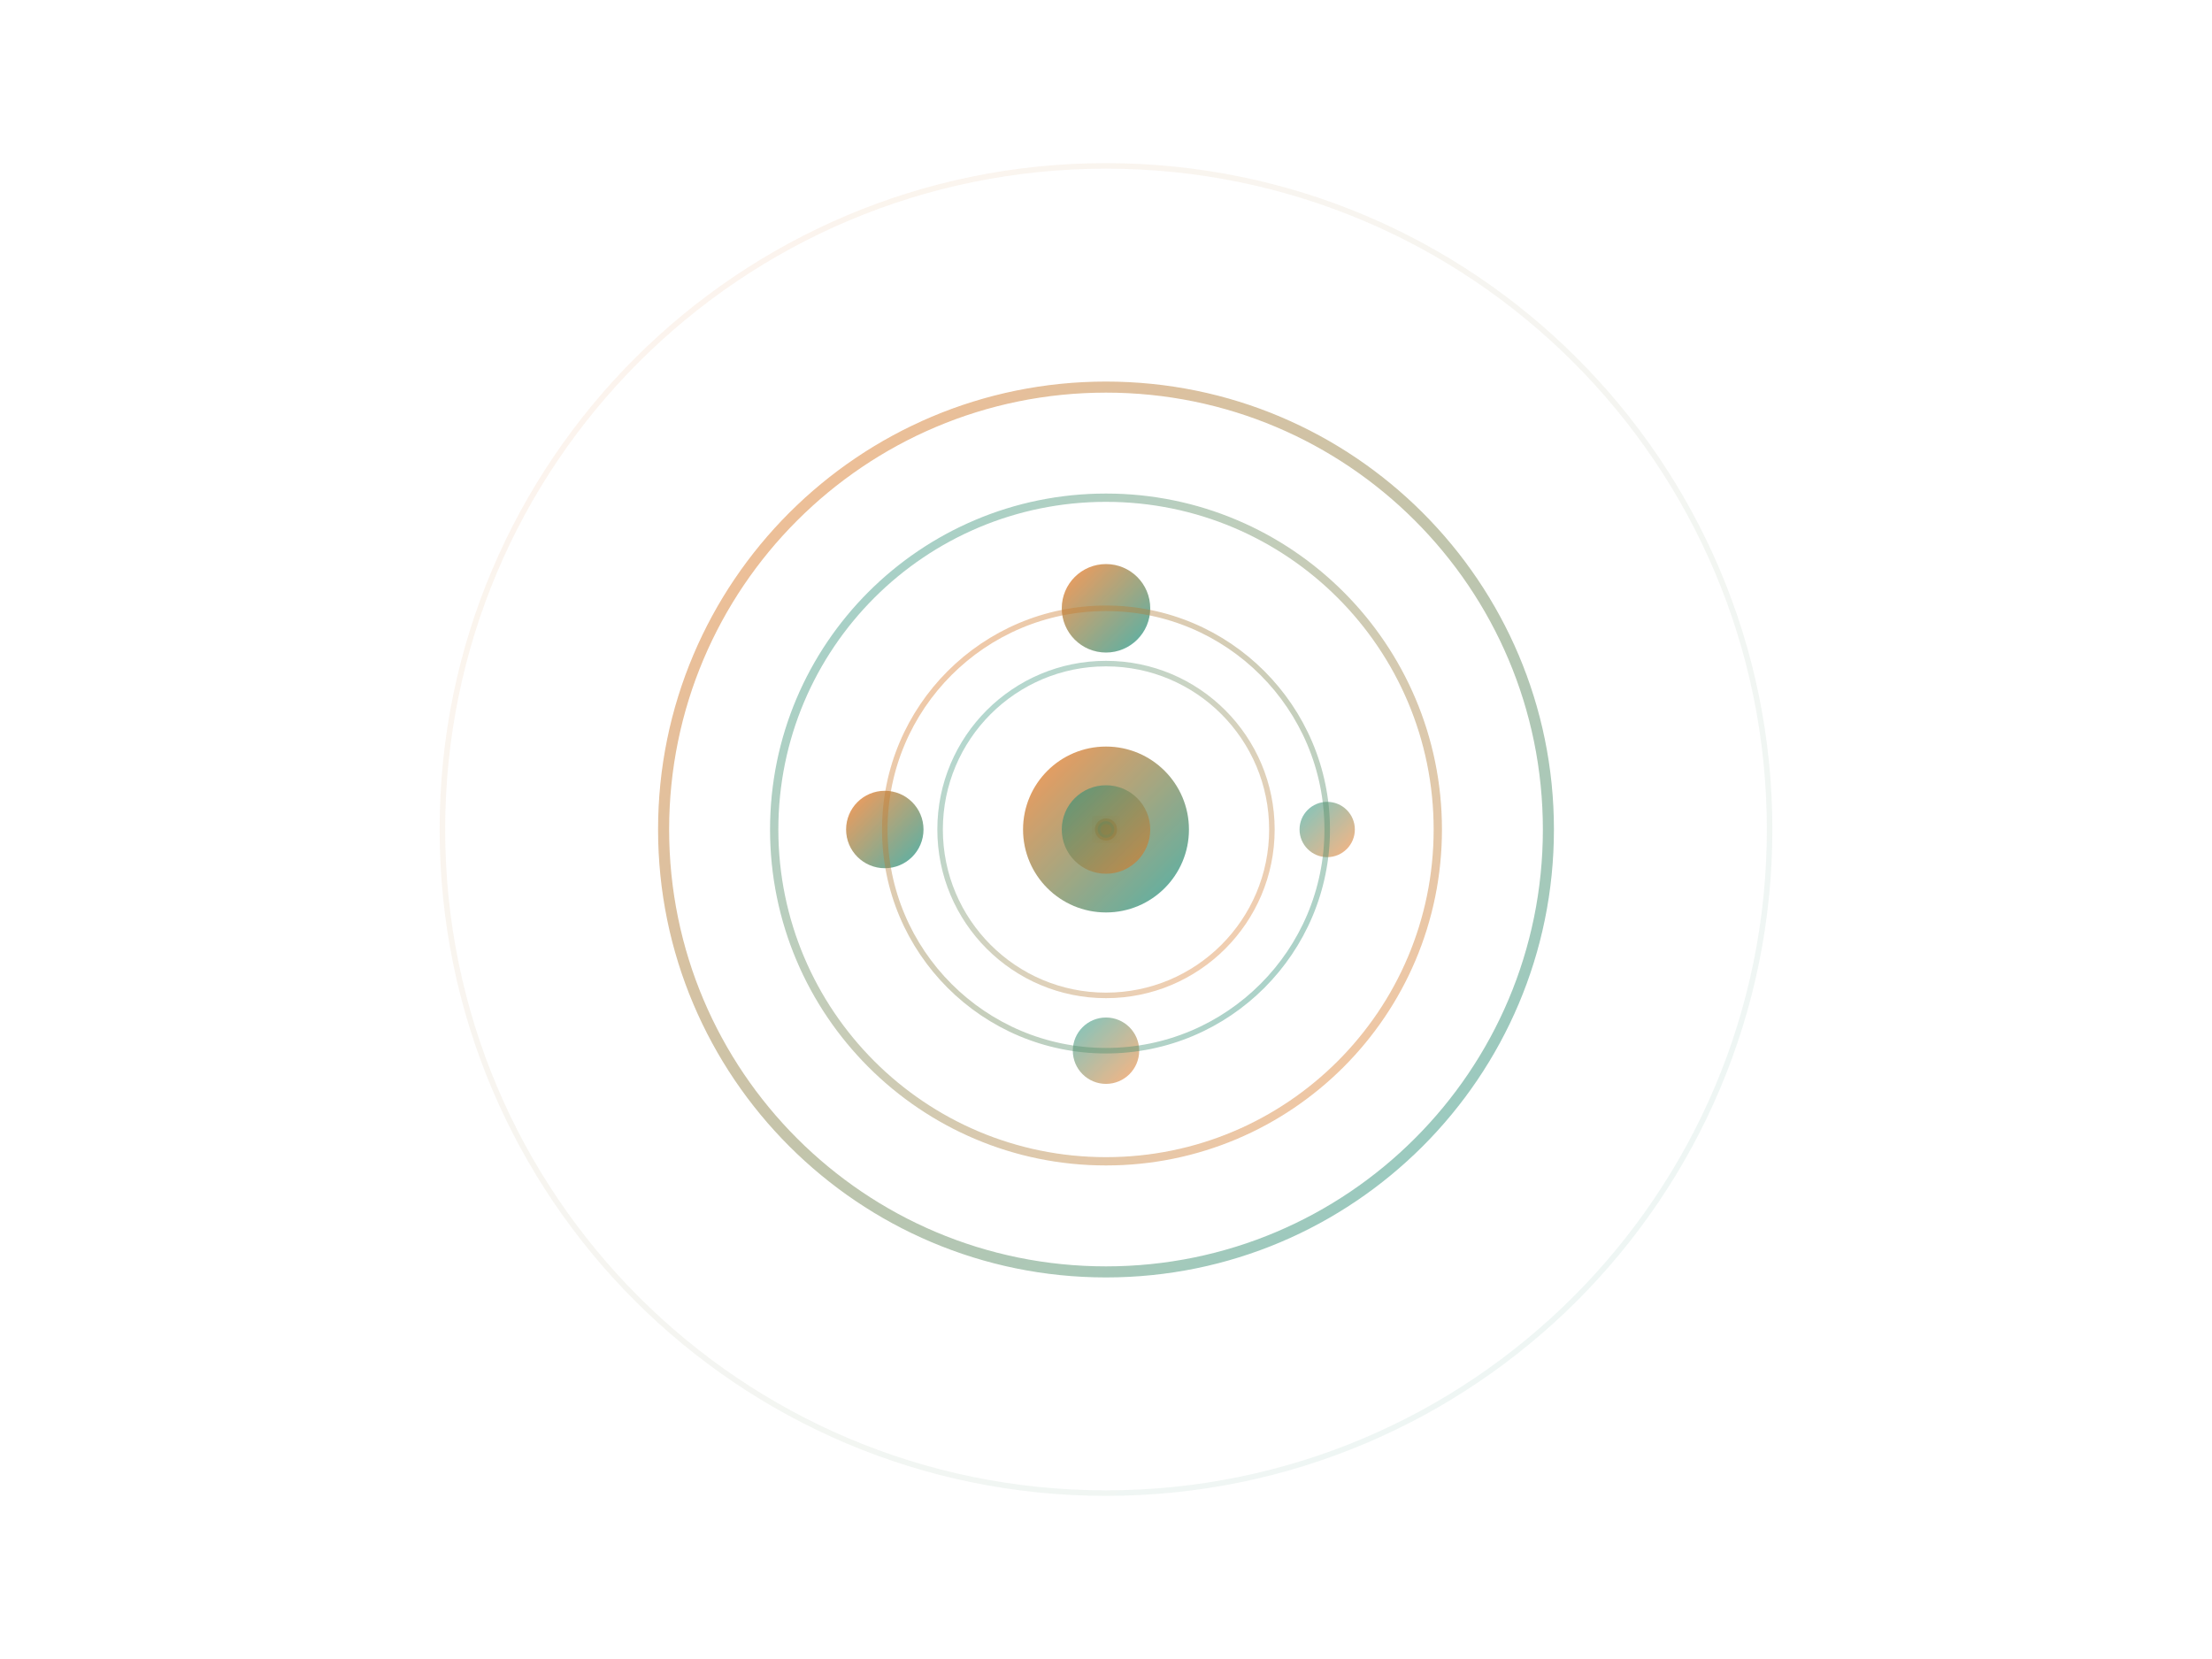
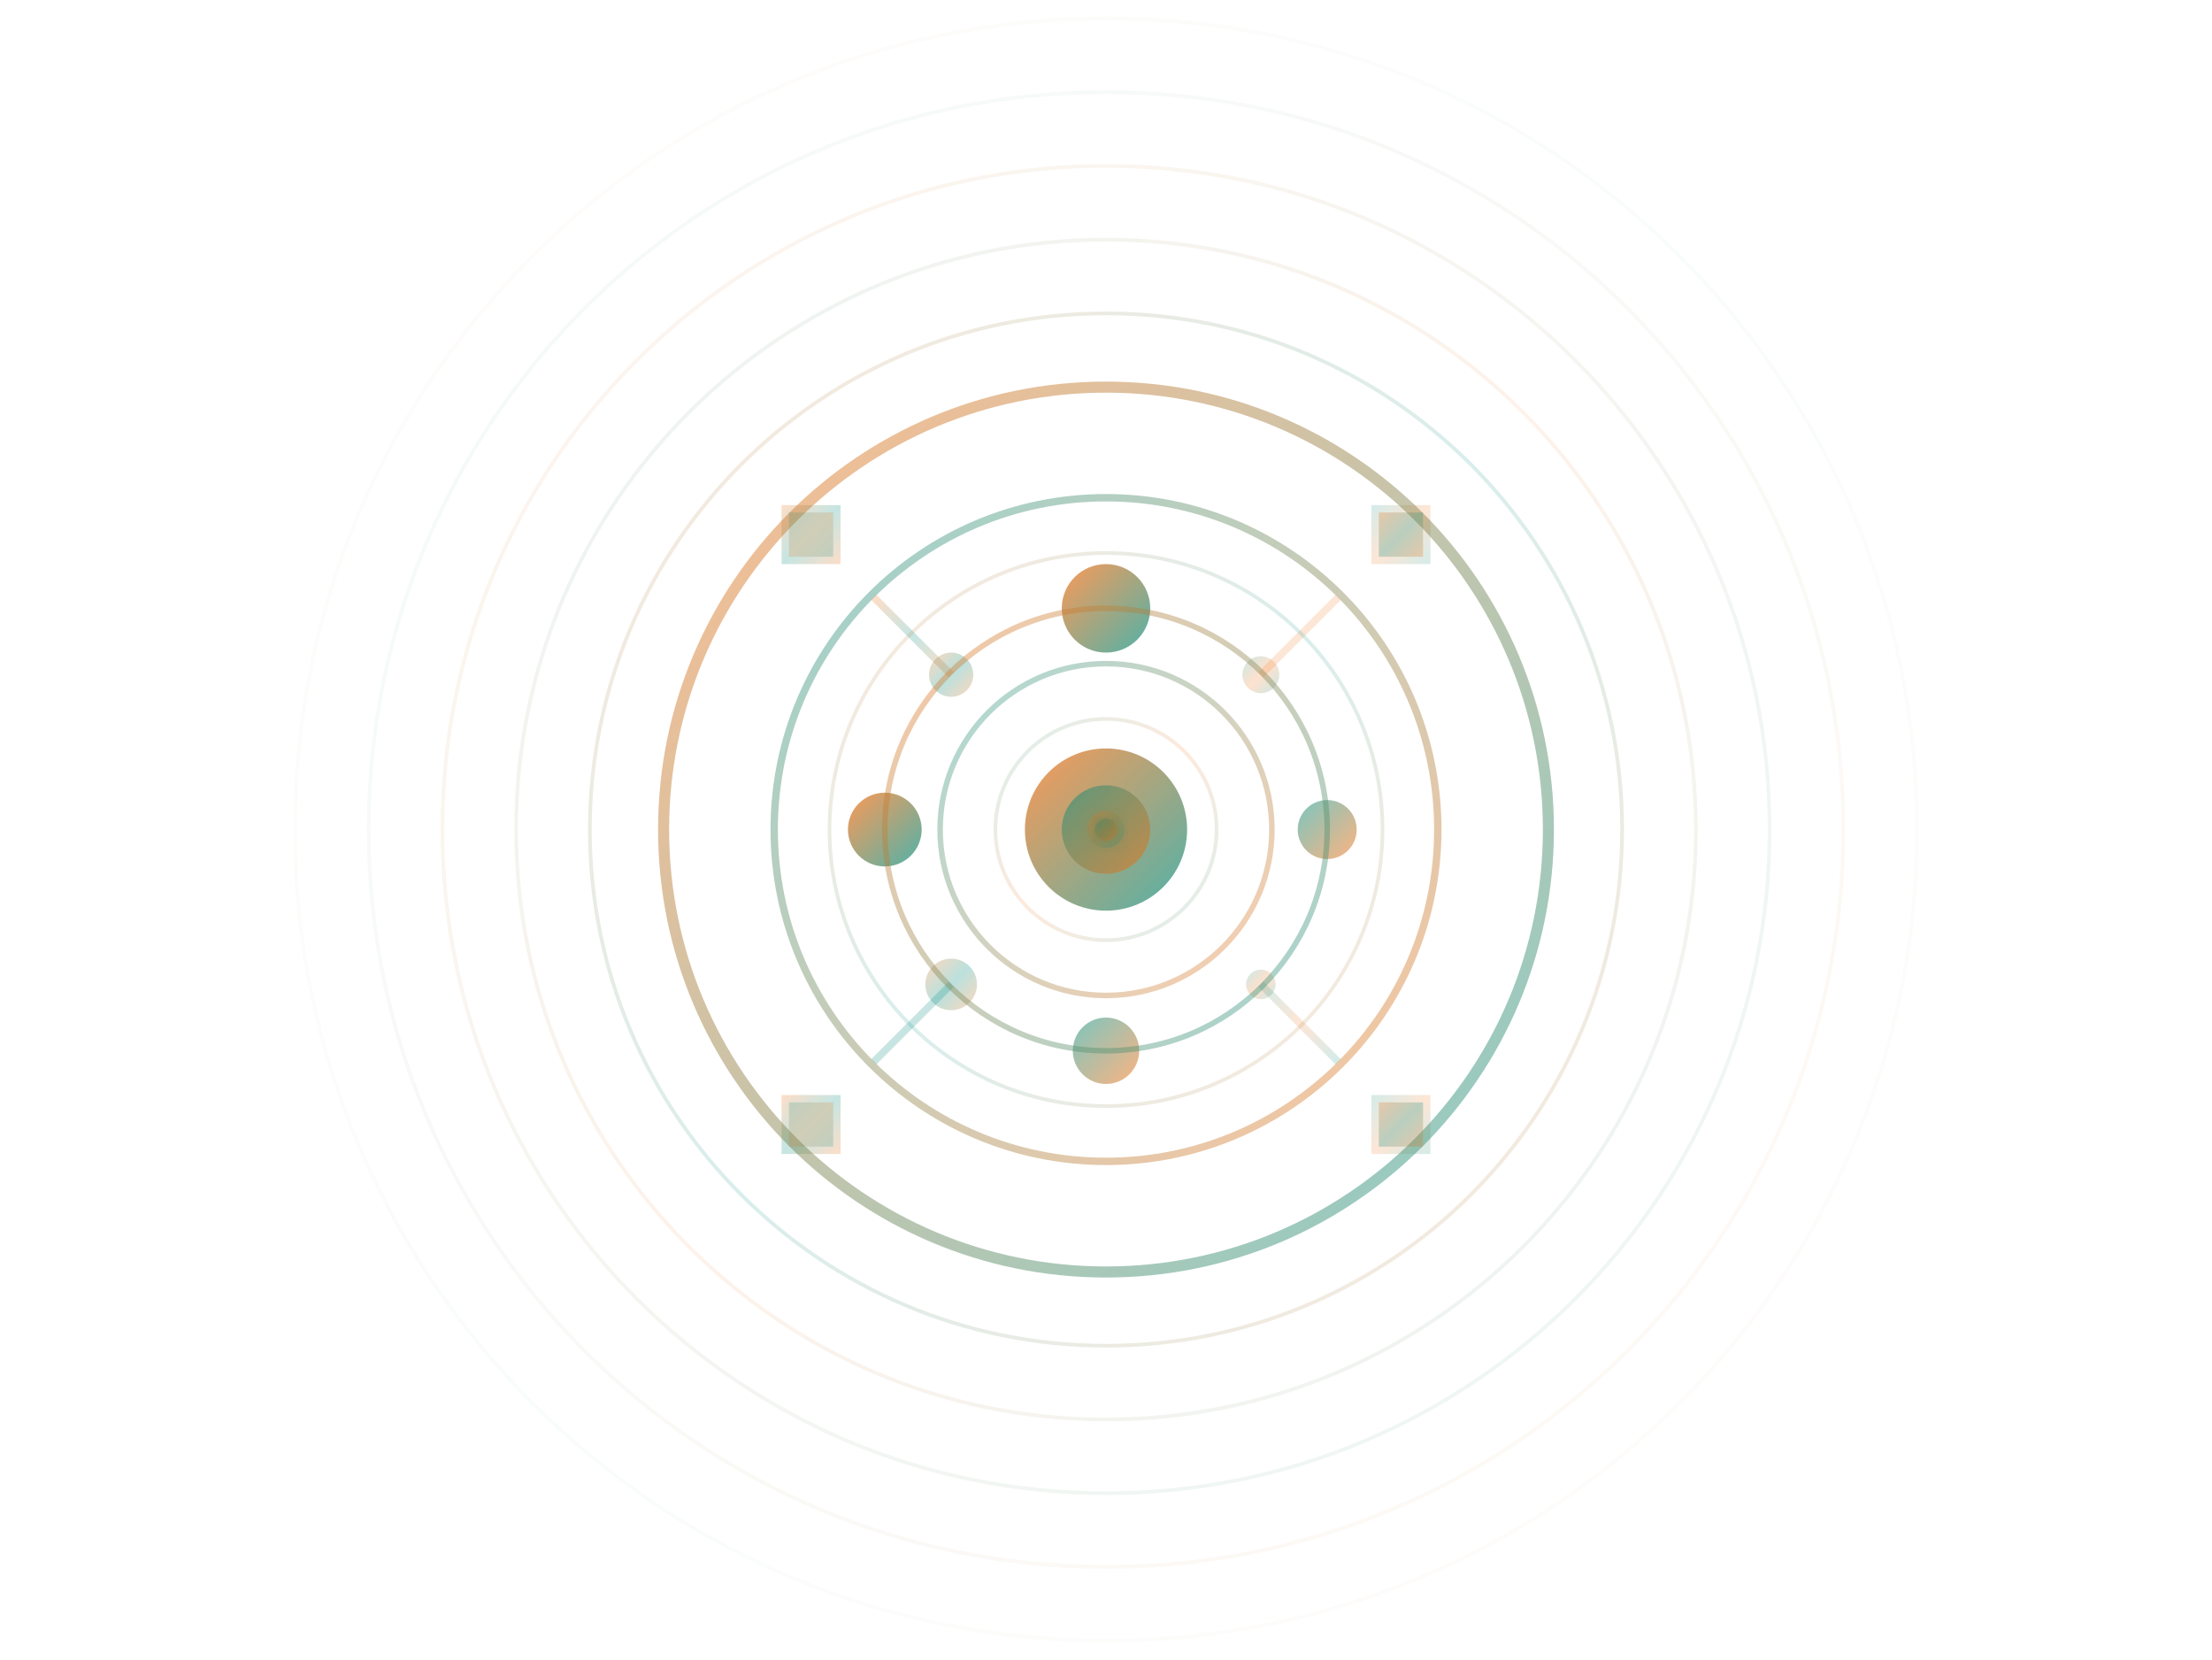
- <svg xmlns="http://www.w3.org/2000/svg" width="400" height="300" viewBox="0 0 400 300">
+ <svg xmlns="http://www.w3.org/2000/svg" width="600" height="450" viewBox="0 0 600 450">
  <defs>
    <linearGradient id="fractalGradient1" x1="0%" y1="0%" x2="100%" y2="100%">
      <stop offset="0%" style="stop-color:#f97316;stop-opacity:0.8" />
      <stop offset="100%" style="stop-color:#0d9488;stop-opacity:0.8" />
    </linearGradient>
    <linearGradient id="fractalGradient2" x1="0%" y1="0%" x2="100%" y2="100%">
      <stop offset="0%" style="stop-color:#0d9488;stop-opacity:0.6" />
      <stop offset="100%" style="stop-color:#f97316;stop-opacity:0.6" />
+     </linearGradient>
+     <linearGradient id="fractalGradient3" x1="0%" y1="0%" x2="100%" y2="100%">
+       <stop offset="0%" style="stop-color:#f97316;stop-opacity:0.4" />
+       <stop offset="50%" style="stop-color:#0d9488;stop-opacity:0.4" />
+       <stop offset="100%" style="stop-color:#f97316;stop-opacity:0.4" />
+     </linearGradient>
+     <linearGradient id="fractalGradient4" x1="0%" y1="0%" x2="100%" y2="100%">
+       <stop offset="0%" style="stop-color:#0d9488;stop-opacity:0.3" />
+       <stop offset="50%" style="stop-color:#f97316;stop-opacity:0.3" />
+       <stop offset="100%" style="stop-color:#0d9488;stop-opacity:0.3" />
    </linearGradient>
    <filter id="glow">
      <feGaussianBlur stdDeviation="2" result="coloredBlur" />
      <feMerge>
        <feMergeNode in="coloredBlur" />
        <feMergeNode in="SourceGraphic" />
      </feMerge>
    </filter>
+     <filter id="glowStrong">
+       <feGaussianBlur stdDeviation="3" result="coloredBlur" />
+       <feMerge>
+         <feMergeNode in="coloredBlur" />
+         <feMergeNode in="SourceGraphic" />
+       </feMerge>
+     </filter>
  </defs>
-   <g transform="translate(200, 150)">
+   <g transform="translate(300, 225)">
    <g class="primary-fractal">
-       <circle cx="0" cy="0" r="80" fill="none" stroke="url(#fractalGradient1)" stroke-width="2" opacity="0.6">
+       <circle cx="0" cy="0" r="120" fill="none" stroke="url(#fractalGradient1)" stroke-width="3" opacity="0.6">
        <animateTransform attributeName="transform" type="rotate" values="0;360" dur="20s" repeatCount="indefinite" />
      </circle>
+       <circle cx="0" cy="0" r="140" fill="none" stroke="url(#fractalGradient3)" stroke-width="1" opacity="0.4">
+         <animateTransform attributeName="transform" type="rotate" values="0;-360" dur="25s" repeatCount="indefinite" />
+       </circle>
+       <circle cx="0" cy="0" r="160" fill="none" stroke="url(#fractalGradient4)" stroke-width="1" opacity="0.3">
+         <animateTransform attributeName="transform" type="rotate" values="0;360" dur="30s" repeatCount="indefinite" />
+       </circle>
      <g class="inner-fractal" transform="rotate(0)">
-         <circle cx="0" cy="0" r="60" fill="none" stroke="url(#fractalGradient2)" stroke-width="1.5" opacity="0.7">
+         <circle cx="0" cy="0" r="90" fill="none" stroke="url(#fractalGradient2)" stroke-width="2" opacity="0.7">
          <animateTransform attributeName="transform" type="rotate" values="0;-360" dur="15s" repeatCount="indefinite" />
        </circle>
        <g class="fractal-branches">
-           <line x1="0" y1="-60" x2="0" y2="-40" stroke="url(#fractalGradient1)" stroke-width="2" opacity="0.8">
+           <line x1="0" y1="-90" x2="0" y2="-60" stroke="url(#fractalGradient1)" stroke-width="3" opacity="0.8">
            <animateTransform attributeName="transform" type="rotate" values="0;360" dur="12s" repeatCount="indefinite" />
          </line>
-           <circle cx="0" cy="-40" r="8" fill="url(#fractalGradient1)" opacity="0.9">
+           <circle cx="0" cy="-60" r="12" fill="url(#fractalGradient1)" opacity="0.9">
            <animateTransform attributeName="transform" type="rotate" values="0;360" dur="12s" repeatCount="indefinite" />
          </circle>
-           <line x1="0" y1="60" x2="0" y2="40" stroke="url(#fractalGradient2)" stroke-width="2" opacity="0.8">
+           <line x1="0" y1="90" x2="0" y2="60" stroke="url(#fractalGradient2)" stroke-width="3" opacity="0.8">
            <animateTransform attributeName="transform" type="rotate" values="0;-360" dur="10s" repeatCount="indefinite" />
          </line>
-           <circle cx="0" cy="40" r="6" fill="url(#fractalGradient2)" opacity="0.9">
+           <circle cx="0" cy="60" r="9" fill="url(#fractalGradient2)" opacity="0.9">
            <animateTransform attributeName="transform" type="rotate" values="0;-360" dur="10s" repeatCount="indefinite" />
          </circle>
-           <line x1="-60" y1="0" x2="-40" y2="0" stroke="url(#fractalGradient1)" stroke-width="2" opacity="0.8">
+           <line x1="-90" y1="0" x2="-60" y2="0" stroke="url(#fractalGradient1)" stroke-width="3" opacity="0.8">
            <animateTransform attributeName="transform" type="rotate" values="0;360" dur="14s" repeatCount="indefinite" />
          </line>
-           <circle cx="-40" cy="0" r="7" fill="url(#fractalGradient1)" opacity="0.9">
+           <circle cx="-60" cy="0" r="10" fill="url(#fractalGradient1)" opacity="0.9">
            <animateTransform attributeName="transform" type="rotate" values="0;360" dur="14s" repeatCount="indefinite" />
          </circle>
-           <line x1="60" y1="0" x2="40" y2="0" stroke="url(#fractalGradient2)" stroke-width="2" opacity="0.8">
+           <line x1="90" y1="0" x2="60" y2="0" stroke="url(#fractalGradient2)" stroke-width="3" opacity="0.8">
            <animateTransform attributeName="transform" type="rotate" values="0;-360" dur="16s" repeatCount="indefinite" />
          </line>
-           <circle cx="40" cy="0" r="5" fill="url(#fractalGradient2)" opacity="0.9">
+           <circle cx="60" cy="0" r="8" fill="url(#fractalGradient2)" opacity="0.9">
            <animateTransform attributeName="transform" type="rotate" values="0;-360" dur="16s" repeatCount="indefinite" />
+           </circle>
+           <line x1="-63" y1="-63" x2="-42" y2="-42" stroke="url(#fractalGradient3)" stroke-width="2" opacity="0.6">
+             <animateTransform attributeName="transform" type="rotate" values="0;360" dur="18s" repeatCount="indefinite" />
+           </line>
+           <circle cx="-42" cy="-42" r="6" fill="url(#fractalGradient3)" opacity="0.7">
+             <animateTransform attributeName="transform" type="rotate" values="0;360" dur="18s" repeatCount="indefinite" />
+           </circle>
+           <line x1="63" y1="-63" x2="42" y2="-42" stroke="url(#fractalGradient4)" stroke-width="2" opacity="0.6">
+             <animateTransform attributeName="transform" type="rotate" values="0;-360" dur="20s" repeatCount="indefinite" />
+           </line>
+           <circle cx="42" cy="-42" r="5" fill="url(#fractalGradient4)" opacity="0.7">
+             <animateTransform attributeName="transform" type="rotate" values="0;-360" dur="20s" repeatCount="indefinite" />
+           </circle>
+           <line x1="-63" y1="63" x2="-42" y2="42" stroke="url(#fractalGradient3)" stroke-width="2" opacity="0.6">
+             <animateTransform attributeName="transform" type="rotate" values="0;360" dur="22s" repeatCount="indefinite" />
+           </line>
+           <circle cx="-42" cy="42" r="7" fill="url(#fractalGradient3)" opacity="0.7">
+             <animateTransform attributeName="transform" type="rotate" values="0;360" dur="22s" repeatCount="indefinite" />
+           </circle>
+           <line x1="63" y1="63" x2="42" y2="42" stroke="url(#fractalGradient4)" stroke-width="2" opacity="0.6">
+             <animateTransform attributeName="transform" type="rotate" values="0;-360" dur="24s" repeatCount="indefinite" />
+           </line>
+           <circle cx="42" cy="42" r="4" fill="url(#fractalGradient4)" opacity="0.7">
+             <animateTransform attributeName="transform" type="rotate" values="0;-360" dur="24s" repeatCount="indefinite" />
          </circle>
        </g>
        <g class="secondary-rings">
-           <circle cx="0" cy="0" r="40" fill="none" stroke="url(#fractalGradient1)" stroke-width="1" opacity="0.5">
+           <circle cx="0" cy="0" r="60" fill="none" stroke="url(#fractalGradient1)" stroke-width="1.5" opacity="0.5">
            <animateTransform attributeName="transform" type="rotate" values="0;-360" dur="18s" repeatCount="indefinite" />
          </circle>
-           <circle cx="0" cy="0" r="30" fill="none" stroke="url(#fractalGradient2)" stroke-width="1" opacity="0.6">
+           <circle cx="0" cy="0" r="45" fill="none" stroke="url(#fractalGradient2)" stroke-width="1.5" opacity="0.6">
            <animateTransform attributeName="transform" type="rotate" values="0;360" dur="22s" repeatCount="indefinite" />
          </circle>
+           <circle cx="0" cy="0" r="75" fill="none" stroke="url(#fractalGradient3)" stroke-width="1" opacity="0.4">
+             <animateTransform attributeName="transform" type="rotate" values="0;-360" dur="26s" repeatCount="indefinite" />
+           </circle>
+           <circle cx="0" cy="0" r="30" fill="none" stroke="url(#fractalGradient4)" stroke-width="1" opacity="0.5">
+             <animateTransform attributeName="transform" type="rotate" values="0;360" dur="28s" repeatCount="indefinite" />
+           </circle>
        </g>
      </g>
      <g class="particles">
-         <circle cx="0" cy="0" r="2" fill="#f97316" opacity="0.8" filter="url(#glow)">
-           <animate attributeName="cx" values="0;20;0;-20;0" dur="8s" repeatCount="indefinite" />
-           <animate attributeName="cy" values="0;-20;0;20;0" dur="8s" repeatCount="indefinite" />
+         <circle cx="0" cy="0" r="3" fill="#f97316" opacity="0.8" filter="url(#glow)">
+           <animate attributeName="cx" values="0;30;0;-30;0" dur="8s" repeatCount="indefinite" />
+           <animate attributeName="cy" values="0;-30;0;30;0" dur="8s" repeatCount="indefinite" />
          <animate attributeName="opacity" values="0.8;1;0.8" dur="4s" repeatCount="indefinite" />
        </circle>
-         <circle cx="0" cy="0" r="1.5" fill="#0d9488" opacity="0.7" filter="url(#glow)">
-           <animate attributeName="cx" values="0;-15;0;15;0" dur="6s" repeatCount="indefinite" />
-           <animate attributeName="cy" values="0;15;0;-15;0" dur="6s" repeatCount="indefinite" />
+         <circle cx="0" cy="0" r="2" fill="#0d9488" opacity="0.7" filter="url(#glow)">
+           <animate attributeName="cx" values="0;-25;0;25;0" dur="6s" repeatCount="indefinite" />
+           <animate attributeName="cy" values="0;25;0;-25;0" dur="6s" repeatCount="indefinite" />
          <animate attributeName="opacity" values="0.7;1;0.7" dur="3s" repeatCount="indefinite" />
        </circle>
-         <circle cx="0" cy="0" r="1" fill="#f97316" opacity="0.6" filter="url(#glow)">
-           <animate attributeName="cx" values="0;25;0;-25;0" dur="10s" repeatCount="indefinite" />
-           <animate attributeName="cy" values="0;-25;0;25;0" dur="10s" repeatCount="indefinite" />
+         <circle cx="0" cy="0" r="1.5" fill="#f97316" opacity="0.6" filter="url(#glow)">
+           <animate attributeName="cx" values="0;40;0;-40;0" dur="10s" repeatCount="indefinite" />
+           <animate attributeName="cy" values="0;-40;0;40;0" dur="10s" repeatCount="indefinite" />
          <animate attributeName="opacity" values="0.6;0.9;0.6" dur="5s" repeatCount="indefinite" />
        </circle>
+         <circle cx="0" cy="0" r="2.5" fill="#0d9488" opacity="0.5" filter="url(#glowStrong)">
+           <animate attributeName="cx" values="0;50;0;-50;0" dur="12s" repeatCount="indefinite" />
+           <animate attributeName="cy" values="0;-50;0;50;0" dur="12s" repeatCount="indefinite" />
+           <animate attributeName="opacity" values="0.5;0.8;0.5" dur="6s" repeatCount="indefinite" />
+         </circle>
+         <circle cx="0" cy="0" r="1" fill="#f97316" opacity="0.4" filter="url(#glow)">
+           <animate attributeName="cx" values="0;-35;0;35;0" dur="7s" repeatCount="indefinite" />
+           <animate attributeName="cy" values="0;35;0;-35;0" dur="7s" repeatCount="indefinite" />
+           <animate attributeName="opacity" values="0.4;0.7;0.4" dur="3.5s" repeatCount="indefinite" />
+         </circle>
+         <circle cx="0" cy="0" r="0.8" fill="#0d9488" opacity="0.3" filter="url(#glow)">
+           <animate attributeName="cx" values="0;45;0;-45;0" dur="9s" repeatCount="indefinite" />
+           <animate attributeName="cy" values="0;-45;0;45;0" dur="9s" repeatCount="indefinite" />
+           <animate attributeName="opacity" values="0.3;0.6;0.3" dur="4.5s" repeatCount="indefinite" />
+         </circle>
      </g>
    </g>
-     <circle cx="0" cy="0" r="15" fill="url(#fractalGradient1)" opacity="0.9">
-       <animate attributeName="r" values="15;18;15" dur="3s" repeatCount="indefinite" />
+     <circle cx="0" cy="0" r="22" fill="url(#fractalGradient1)" opacity="0.9">
+       <animate attributeName="r" values="22;27;22" dur="3s" repeatCount="indefinite" />
      <animate attributeName="opacity" values="0.9;1;0.9" dur="3s" repeatCount="indefinite" />
    </circle>
-     <circle cx="0" cy="0" r="8" fill="url(#fractalGradient2)" opacity="1">
-       <animate attributeName="r" values="8;10;8" dur="2s" repeatCount="indefinite" />
-     </circle>
+     <circle cx="0" cy="0" r="12" fill="url(#fractalGradient2)" opacity="1">
+       <animate attributeName="r" values="12;15;12" dur="2s" repeatCount="indefinite" />
+     </circle>
+     <g class="cube-elements">
+       <g transform="translate(-80, -80)">
+         <rect x="-8" y="-8" width="16" height="16" fill="url(#fractalGradient3)" opacity="0.6">
+           <animateTransform attributeName="transform" type="rotate" values="0;360" dur="15s" repeatCount="indefinite" />
+         </rect>
+         <rect x="-6" y="-6" width="12" height="12" fill="url(#fractalGradient4)" opacity="0.7">
+           <animateTransform attributeName="transform" type="rotate" values="0;-360" dur="12s" repeatCount="indefinite" />
+         </rect>
+       </g>
+       <g transform="translate(80, -80)">
+         <rect x="-8" y="-8" width="16" height="16" fill="url(#fractalGradient4)" opacity="0.6">
+           <animateTransform attributeName="transform" type="rotate" values="0;-360" dur="18s" repeatCount="indefinite" />
+         </rect>
+         <rect x="-6" y="-6" width="12" height="12" fill="url(#fractalGradient3)" opacity="0.7">
+           <animateTransform attributeName="transform" type="rotate" values="0;360" dur="14s" repeatCount="indefinite" />
+         </rect>
+       </g>
+       <g transform="translate(-80, 80)">
+         <rect x="-8" y="-8" width="16" height="16" fill="url(#fractalGradient3)" opacity="0.6">
+           <animateTransform attributeName="transform" type="rotate" values="0;360" dur="20s" repeatCount="indefinite" />
+         </rect>
+         <rect x="-6" y="-6" width="12" height="12" fill="url(#fractalGradient4)" opacity="0.7">
+           <animateTransform attributeName="transform" type="rotate" values="0;-360" dur="16s" repeatCount="indefinite" />
+         </rect>
+       </g>
+       <g transform="translate(80, 80)">
+         <rect x="-8" y="-8" width="16" height="16" fill="url(#fractalGradient4)" opacity="0.6">
+           <animateTransform attributeName="transform" type="rotate" values="0;-360" dur="22s" repeatCount="indefinite" />
+         </rect>
+         <rect x="-6" y="-6" width="12" height="12" fill="url(#fractalGradient3)" opacity="0.7">
+           <animateTransform attributeName="transform" type="rotate" values="0;360" dur="18s" repeatCount="indefinite" />
+         </rect>
+       </g>
+     </g>
+     <g class="connection-lines">
+       <line x1="-80" y1="-80" x2="80" y2="-80" stroke="url(#fractalGradient3)" stroke-width="1" opacity="0.4">
+         <animate attributeName="opacity" values="0.4;0.6;0.4" dur="4s" repeatCount="indefinite" />
+       </line>
+       <line x1="-80" y1="80" x2="80" y2="80" stroke="url(#fractalGradient4)" stroke-width="1" opacity="0.4">
+         <animate attributeName="opacity" values="0.4;0.6;0.4" dur="4.5s" repeatCount="indefinite" />
+       </line>
+       <line x1="-80" y1="-80" x2="-80" y2="80" stroke="url(#fractalGradient3)" stroke-width="1" opacity="0.4">
+         <animate attributeName="opacity" values="0.4;0.6;0.4" dur="5s" repeatCount="indefinite" />
+       </line>
+       <line x1="80" y1="-80" x2="80" y2="80" stroke="url(#fractalGradient4)" stroke-width="1" opacity="0.4">
+         <animate attributeName="opacity" values="0.4;0.6;0.4" dur="5.5s" repeatCount="indefinite" />
+       </line>
+     </g>
  </g>
-   <circle cx="200" cy="150" r="120" fill="none" stroke="url(#fractalGradient1)" stroke-width="1" opacity="0.1">
+   <circle cx="300" cy="225" r="180" fill="none" stroke="url(#fractalGradient1)" stroke-width="1" opacity="0.1">
    <animate attributeName="opacity" values="0.1;0.3;0.1" dur="4s" repeatCount="indefinite" />
  </circle>
+   <circle cx="300" cy="225" r="200" fill="none" stroke="url(#fractalGradient2)" stroke-width="1" opacity="0.08">
+     <animate attributeName="opacity" values="0.08;0.25;0.08" dur="6s" repeatCount="indefinite" />
+   </circle>
+   <circle cx="300" cy="225" r="220" fill="none" stroke="url(#fractalGradient3)" stroke-width="1" opacity="0.06">
+     <animate attributeName="opacity" values="0.06;0.2;0.06" dur="8s" repeatCount="indefinite" />
+   </circle>
+   <g class="depth-indicators">
+     <circle cx="300" cy="225" r="5" fill="url(#fractalGradient1)" opacity="0.4" filter="url(#glowStrong)">
+       <animate attributeName="r" values="5;8;5" dur="3s" repeatCount="indefinite" />
+       <animate attributeName="opacity" values="0.4;0.7;0.4" dur="3s" repeatCount="indefinite" />
+     </circle>
+     <circle cx="300" cy="225" r="3" fill="url(#fractalGradient2)" opacity="0.6" filter="url(#glow)">
+       <animate attributeName="r" values="3;5;3" dur="2s" repeatCount="indefinite" />
+       <animate attributeName="opacity" values="0.6;0.9;0.6" dur="2s" repeatCount="indefinite" />
+     </circle>
+   </g>
</svg>
